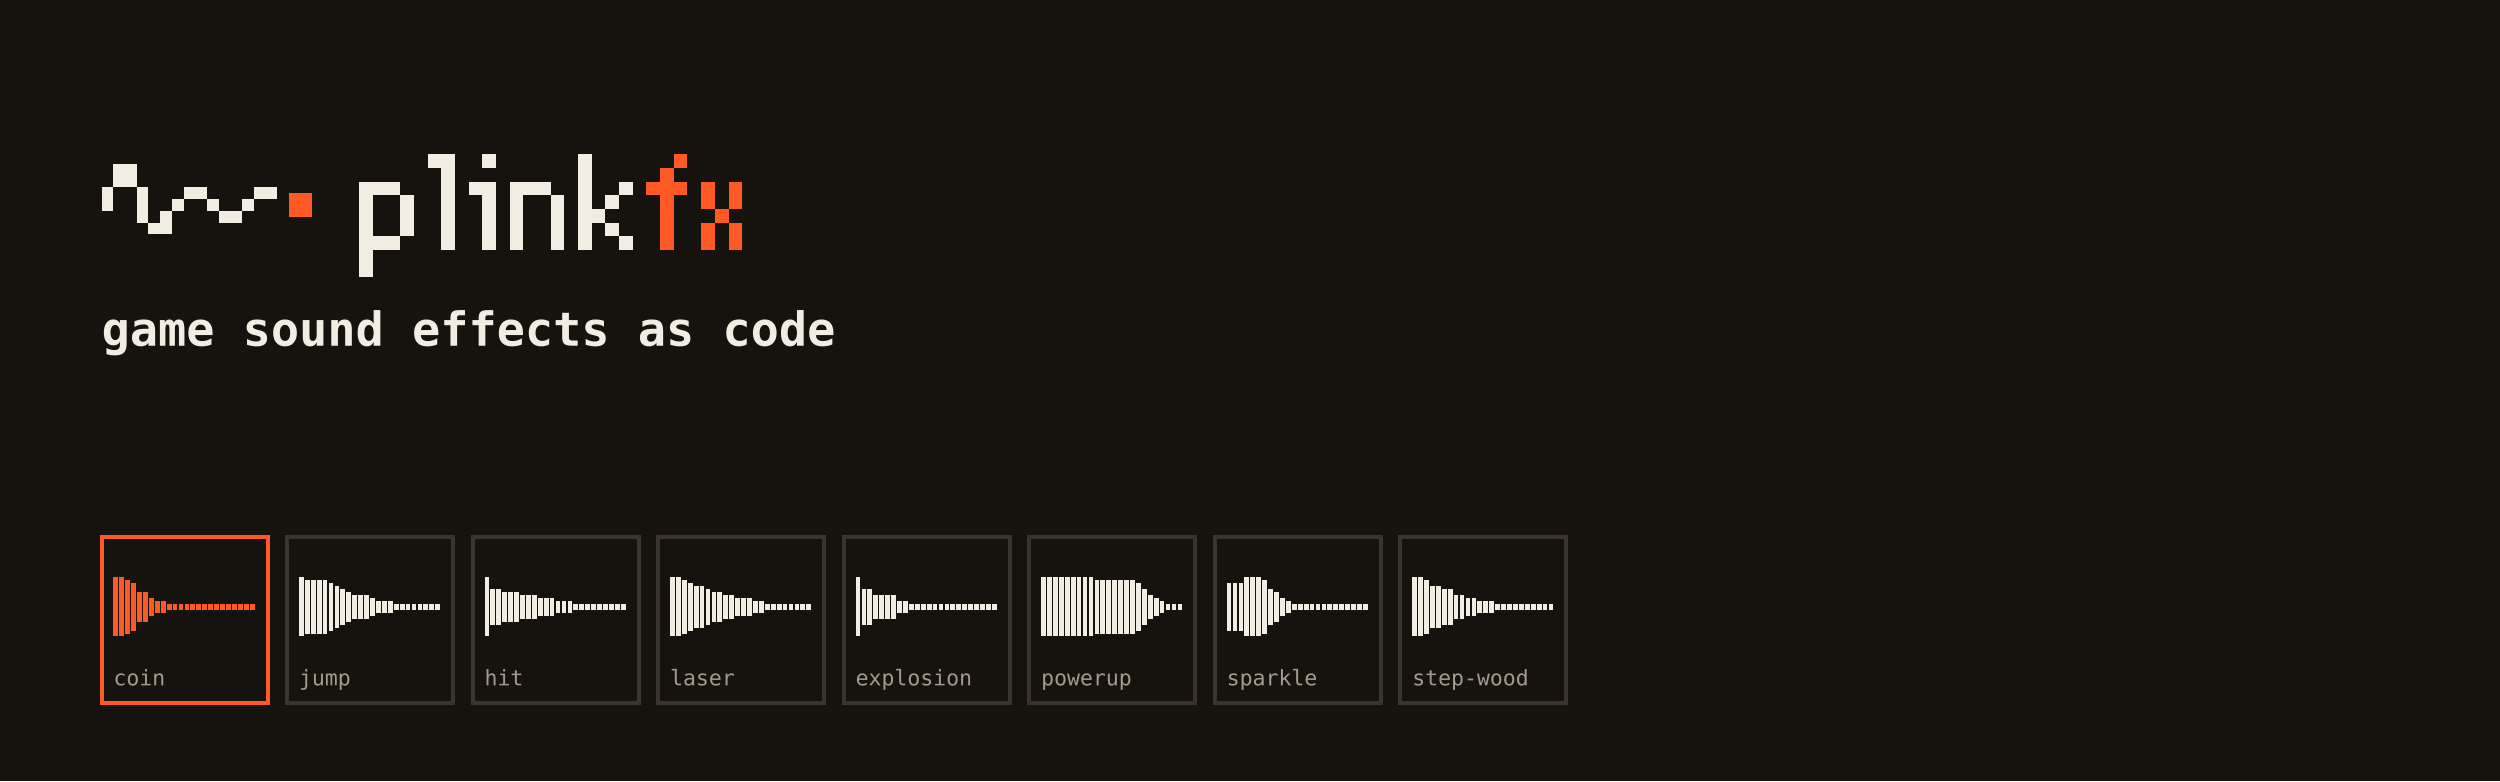
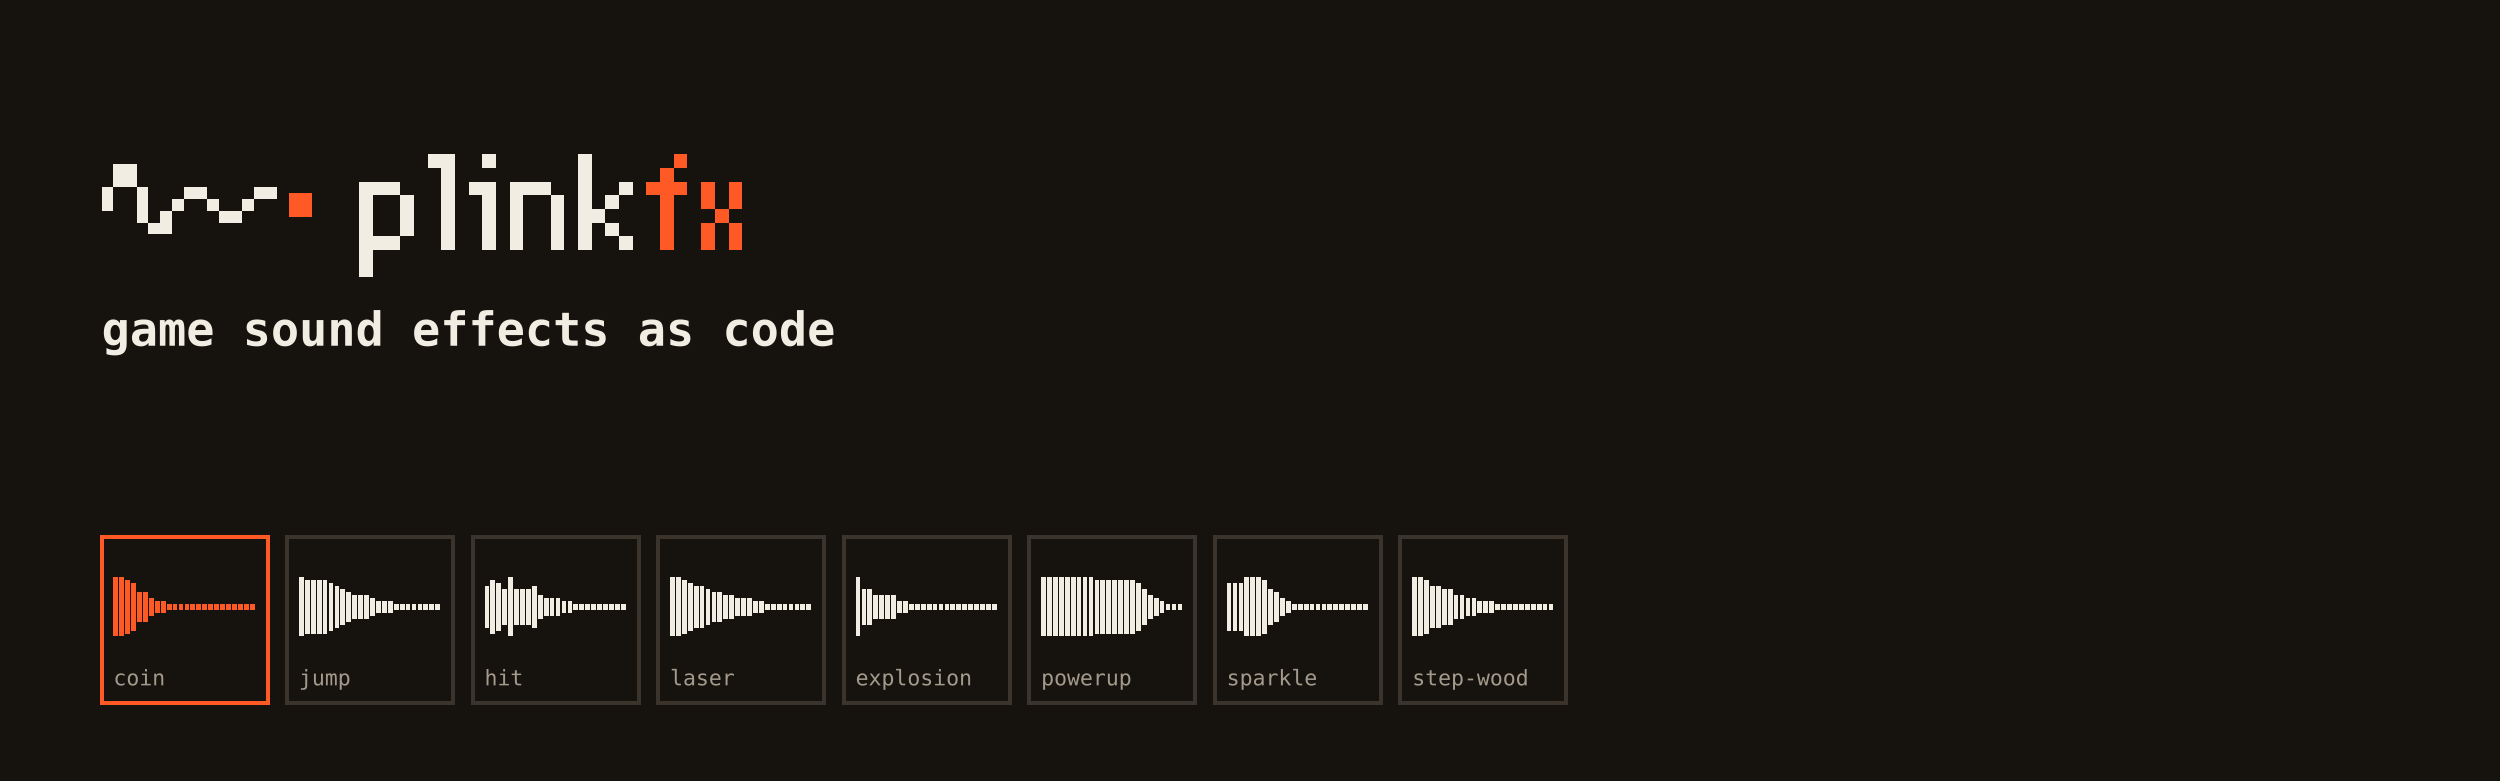
<svg xmlns="http://www.w3.org/2000/svg" width="1280" height="400" viewBox="0 0 1280 400" shape-rendering="crispEdges">
  <rect width="1280" height="400" fill="#16130F" />
  <g transform="translate(52,72)">
    <g fill="#F2EDE3" shape-rendering="crispEdges">
      <rect x="0" y="24" width="6" height="6" />
      <rect x="0" y="30" width="6" height="6" />
      <rect x="6" y="12" width="6" height="6" />
      <rect x="6" y="18" width="6" height="6" />
      <rect x="12" y="12" width="6" height="6" />
      <rect x="12" y="18" width="6" height="6" />
      <rect x="18" y="24" width="6" height="6" />
      <rect x="18" y="30" width="6" height="6" />
      <rect x="18" y="36" width="6" height="6" />
      <rect x="24" y="42" width="6" height="6" />
      <rect x="30" y="36" width="6" height="6" />
      <rect x="30" y="42" width="6" height="6" />
      <rect x="36" y="30" width="6" height="6" />
      <rect x="42" y="24" width="6" height="6" />
      <rect x="48" y="24" width="6" height="6" />
      <rect x="54" y="30" width="6" height="6" />
      <rect x="60" y="36" width="6" height="6" />
      <rect x="66" y="36" width="6" height="6" />
      <rect x="72" y="30" width="6" height="6" />
      <rect x="78" y="24" width="6" height="6" />
      <rect x="84" y="24" width="6" height="6" />
    </g>
    <rect x="96" y="27.0" width="12" height="12" fill="#FF5A26" />
    <rect x="132" y="21" width="7" height="7" fill="#F2EDE3" />
    <rect x="139" y="21" width="7" height="7" fill="#F2EDE3" />
    <rect x="146" y="21" width="7" height="7" fill="#F2EDE3" />
    <rect x="132" y="28" width="7" height="7" fill="#F2EDE3" />
    <rect x="153" y="28" width="7" height="7" fill="#F2EDE3" />
    <rect x="132" y="35" width="7" height="7" fill="#F2EDE3" />
    <rect x="153" y="35" width="7" height="7" fill="#F2EDE3" />
    <rect x="132" y="42" width="7" height="7" fill="#F2EDE3" />
    <rect x="153" y="42" width="7" height="7" fill="#F2EDE3" />
    <rect x="132" y="49" width="7" height="7" fill="#F2EDE3" />
    <rect x="139" y="49" width="7" height="7" fill="#F2EDE3" />
    <rect x="146" y="49" width="7" height="7" fill="#F2EDE3" />
    <rect x="132" y="56" width="7" height="7" fill="#F2EDE3" />
    <rect x="132" y="63" width="7" height="7" fill="#F2EDE3" />
    <rect x="167" y="7" width="7" height="7" fill="#F2EDE3" />
    <rect x="174" y="7" width="7" height="7" fill="#F2EDE3" />
    <rect x="174" y="14" width="7" height="7" fill="#F2EDE3" />
    <rect x="174" y="21" width="7" height="7" fill="#F2EDE3" />
    <rect x="174" y="28" width="7" height="7" fill="#F2EDE3" />
    <rect x="174" y="35" width="7" height="7" fill="#F2EDE3" />
    <rect x="174" y="42" width="7" height="7" fill="#F2EDE3" />
    <rect x="174" y="49" width="7" height="7" fill="#F2EDE3" />
    <rect x="195" y="7" width="7" height="7" fill="#F2EDE3" />
    <rect x="188" y="21" width="7" height="7" fill="#F2EDE3" />
    <rect x="195" y="21" width="7" height="7" fill="#F2EDE3" />
    <rect x="195" y="28" width="7" height="7" fill="#F2EDE3" />
    <rect x="195" y="35" width="7" height="7" fill="#F2EDE3" />
    <rect x="195" y="42" width="7" height="7" fill="#F2EDE3" />
    <rect x="195" y="49" width="7" height="7" fill="#F2EDE3" />
    <rect x="209" y="21" width="7" height="7" fill="#F2EDE3" />
    <rect x="216" y="21" width="7" height="7" fill="#F2EDE3" />
    <rect x="223" y="21" width="7" height="7" fill="#F2EDE3" />
    <rect x="209" y="28" width="7" height="7" fill="#F2EDE3" />
    <rect x="230" y="28" width="7" height="7" fill="#F2EDE3" />
    <rect x="209" y="35" width="7" height="7" fill="#F2EDE3" />
    <rect x="230" y="35" width="7" height="7" fill="#F2EDE3" />
    <rect x="209" y="42" width="7" height="7" fill="#F2EDE3" />
    <rect x="230" y="42" width="7" height="7" fill="#F2EDE3" />
    <rect x="209" y="49" width="7" height="7" fill="#F2EDE3" />
    <rect x="230" y="49" width="7" height="7" fill="#F2EDE3" />
    <rect x="244" y="7" width="7" height="7" fill="#F2EDE3" />
    <rect x="244" y="14" width="7" height="7" fill="#F2EDE3" />
    <rect x="244" y="21" width="7" height="7" fill="#F2EDE3" />
    <rect x="265" y="21" width="7" height="7" fill="#F2EDE3" />
    <rect x="244" y="28" width="7" height="7" fill="#F2EDE3" />
    <rect x="258" y="28" width="7" height="7" fill="#F2EDE3" />
    <rect x="244" y="35" width="7" height="7" fill="#F2EDE3" />
    <rect x="251" y="35" width="7" height="7" fill="#F2EDE3" />
    <rect x="244" y="42" width="7" height="7" fill="#F2EDE3" />
    <rect x="258" y="42" width="7" height="7" fill="#F2EDE3" />
    <rect x="244" y="49" width="7" height="7" fill="#F2EDE3" />
    <rect x="265" y="49" width="7" height="7" fill="#F2EDE3" />
    <rect x="293" y="7" width="7" height="7" fill="#FF5A26" />
    <rect x="286" y="14" width="7" height="7" fill="#FF5A26" />
    <rect x="279" y="21" width="7" height="7" fill="#FF5A26" />
    <rect x="286" y="21" width="7" height="7" fill="#FF5A26" />
    <rect x="293" y="21" width="7" height="7" fill="#FF5A26" />
    <rect x="286" y="28" width="7" height="7" fill="#FF5A26" />
    <rect x="286" y="35" width="7" height="7" fill="#FF5A26" />
    <rect x="286" y="42" width="7" height="7" fill="#FF5A26" />
    <rect x="286" y="49" width="7" height="7" fill="#FF5A26" />
    <rect x="307" y="21" width="7" height="7" fill="#FF5A26" />
    <rect x="321" y="21" width="7" height="7" fill="#FF5A26" />
    <rect x="307" y="28" width="7" height="7" fill="#FF5A26" />
    <rect x="321" y="28" width="7" height="7" fill="#FF5A26" />
    <rect x="314" y="35" width="7" height="7" fill="#FF5A26" />
    <rect x="307" y="42" width="7" height="7" fill="#FF5A26" />
    <rect x="321" y="42" width="7" height="7" fill="#FF5A26" />
    <rect x="307" y="49" width="7" height="7" fill="#FF5A26" />
    <rect x="321" y="49" width="7" height="7" fill="#FF5A26" />
  </g>
-   <text x="52" y="177" font-family="IBM Plex Mono, ui-monospace, Menlo, monospace" font-size="24" font-weight="600" fill="#F2EDE3">game sound effects as code</text>
+   <text x="52" y="177" font-family="ui-monospace, SF Mono, JetBrains Mono, Menlo, Consolas, monospace" font-size="24" font-weight="600" fill="#F2EDE3">game sound effects as code</text>
  <rect x="52" y="275" width="85" height="85" fill="none" stroke="#FF5A26" stroke-width="2" />
  <rect x="58.071" y="295.521" width="2.43" height="30.36" fill="#FF5A26" />
  <rect x="61.107" y="295.521" width="2.43" height="30.36" fill="#FF5A26" />
  <rect x="64.143" y="297.039" width="2.43" height="27.32" fill="#FF5A26" />
  <rect x="67.179" y="298.557" width="2.43" height="24.29" fill="#FF5A26" />
  <rect x="70.214" y="303.111" width="2.43" height="15.18" fill="#FF5A26" />
  <rect x="73.25" y="303.111" width="2.43" height="15.18" fill="#FF5A26" />
  <rect x="76.286" y="306.146" width="2.43" height="9.11" fill="#FF5A26" />
  <rect x="79.321" y="307.664" width="2.43" height="6.07" fill="#FF5A26" />
  <rect x="82.357" y="307.664" width="2.43" height="6.07" fill="#FF5A26" />
  <rect x="85.393" y="309.182" width="2.43" height="3.04" fill="#FF5A26" />
  <rect x="88.429" y="309.182" width="2.43" height="3.04" fill="#FF5A26" />
  <rect x="91.464" y="309.182" width="2.43" height="3.04" fill="#FF5A26" />
  <rect x="94.5" y="309.182" width="2.43" height="3.04" fill="#FF5A26" />
  <rect x="97.536" y="309.182" width="2.43" height="3.04" fill="#FF5A26" />
  <rect x="100.571" y="309.182" width="2.43" height="3.04" fill="#FF5A26" />
  <rect x="103.607" y="309.182" width="2.43" height="3.04" fill="#FF5A26" />
  <rect x="106.643" y="309.182" width="2.43" height="3.04" fill="#FF5A26" />
  <rect x="109.679" y="309.182" width="2.43" height="3.04" fill="#FF5A26" />
  <rect x="112.714" y="309.182" width="2.43" height="3.04" fill="#FF5A26" />
  <rect x="115.75" y="309.182" width="2.43" height="3.04" fill="#FF5A26" />
  <rect x="118.786" y="309.182" width="2.43" height="3.04" fill="#FF5A26" />
  <rect x="121.821" y="309.182" width="2.43" height="3.04" fill="#FF5A26" />
  <rect x="124.857" y="309.182" width="2.43" height="3.04" fill="#FF5A26" />
  <rect x="127.893" y="309.182" width="2.43" height="3.04" fill="#FF5A26" />
-   <text x="58.071" y="350.893" font-family="IBM Plex Mono, ui-monospace, Menlo, monospace" font-size="11" fill="#A39A8C">coin</text>
+   <text x="58.071" y="350.893" font-family="ui-monospace, SF Mono, JetBrains Mono, Menlo, Consolas, monospace" font-size="11" fill="#A39A8C">coin</text>
  <rect x="147" y="275" width="85" height="85" fill="none" stroke="#3A342C" stroke-width="2" />
  <rect x="153.071" y="295.521" width="2.43" height="30.36" fill="#F2EDE3" />
  <rect x="156.107" y="297.039" width="2.43" height="27.32" fill="#F2EDE3" />
  <rect x="159.143" y="297.039" width="2.43" height="27.32" fill="#F2EDE3" />
  <rect x="162.179" y="297.039" width="2.43" height="27.32" fill="#F2EDE3" />
  <rect x="165.214" y="297.039" width="2.43" height="27.32" fill="#F2EDE3" />
  <rect x="168.25" y="298.557" width="2.43" height="24.29" fill="#F2EDE3" />
  <rect x="171.286" y="300.075" width="2.43" height="21.25" fill="#F2EDE3" />
  <rect x="174.321" y="301.593" width="2.43" height="18.21" fill="#F2EDE3" />
  <rect x="177.357" y="303.111" width="2.43" height="15.18" fill="#F2EDE3" />
  <rect x="180.393" y="304.629" width="2.43" height="12.14" fill="#F2EDE3" />
  <rect x="183.429" y="304.629" width="2.43" height="12.14" fill="#F2EDE3" />
  <rect x="186.464" y="304.629" width="2.43" height="12.14" fill="#F2EDE3" />
  <rect x="189.5" y="306.146" width="2.43" height="9.11" fill="#F2EDE3" />
  <rect x="192.536" y="307.664" width="2.43" height="6.07" fill="#F2EDE3" />
  <rect x="195.571" y="307.664" width="2.43" height="6.07" fill="#F2EDE3" />
  <rect x="198.607" y="307.664" width="2.43" height="6.07" fill="#F2EDE3" />
  <rect x="201.643" y="309.182" width="2.43" height="3.04" fill="#F2EDE3" />
  <rect x="204.679" y="309.182" width="2.43" height="3.04" fill="#F2EDE3" />
  <rect x="207.714" y="309.182" width="2.43" height="3.04" fill="#F2EDE3" />
  <rect x="210.75" y="309.182" width="2.43" height="3.04" fill="#F2EDE3" />
  <rect x="213.786" y="309.182" width="2.43" height="3.04" fill="#F2EDE3" />
  <rect x="216.821" y="309.182" width="2.43" height="3.04" fill="#F2EDE3" />
  <rect x="219.857" y="309.182" width="2.43" height="3.04" fill="#F2EDE3" />
  <rect x="222.893" y="309.182" width="2.43" height="3.04" fill="#F2EDE3" />
-   <text x="153.071" y="350.893" font-family="IBM Plex Mono, ui-monospace, Menlo, monospace" font-size="11" fill="#A39A8C">jump</text>
+   <text x="153.071" y="350.893" font-family="ui-monospace, SF Mono, JetBrains Mono, Menlo, Consolas, monospace" font-size="11" fill="#A39A8C">jump</text>
  <rect x="242" y="275" width="85" height="85" fill="none" stroke="#3A342C" stroke-width="2" />
-   <rect x="248.071" y="295.521" width="2.43" height="30.36" fill="#F2EDE3" />
-   <rect x="251.107" y="301.593" width="2.43" height="18.21" fill="#F2EDE3" />
-   <rect x="254.143" y="301.593" width="2.43" height="18.21" fill="#F2EDE3" />
-   <rect x="257.179" y="303.111" width="2.43" height="15.18" fill="#F2EDE3" />
-   <rect x="260.214" y="303.111" width="2.43" height="15.18" fill="#F2EDE3" />
-   <rect x="263.25" y="303.111" width="2.43" height="15.18" fill="#F2EDE3" />
-   <rect x="266.286" y="304.629" width="2.43" height="12.14" fill="#F2EDE3" />
-   <rect x="269.321" y="304.629" width="2.43" height="12.14" fill="#F2EDE3" />
-   <rect x="272.357" y="304.629" width="2.43" height="12.14" fill="#F2EDE3" />
-   <rect x="275.393" y="306.146" width="2.43" height="9.11" fill="#F2EDE3" />
+   <rect x="248.071" y="300.075" width="2.43" height="21.25" fill="#F2EDE3" />
+   <rect x="251.107" y="297.039" width="2.43" height="27.32" fill="#F2EDE3" />
+   <rect x="254.143" y="298.557" width="2.43" height="24.29" fill="#F2EDE3" />
+   <rect x="257.179" y="301.593" width="2.43" height="18.21" fill="#F2EDE3" />
+   <rect x="260.214" y="295.521" width="2.43" height="30.36" fill="#F2EDE3" />
+   <rect x="263.25" y="301.593" width="2.43" height="18.21" fill="#F2EDE3" />
+   <rect x="266.286" y="301.593" width="2.43" height="18.21" fill="#F2EDE3" />
+   <rect x="269.321" y="301.593" width="2.43" height="18.21" fill="#F2EDE3" />
+   <rect x="272.357" y="300.075" width="2.43" height="21.25" fill="#F2EDE3" />
+   <rect x="275.393" y="304.629" width="2.43" height="12.14" fill="#F2EDE3" />
  <rect x="278.429" y="306.146" width="2.43" height="9.11" fill="#F2EDE3" />
  <rect x="281.464" y="306.146" width="2.43" height="9.11" fill="#F2EDE3" />
-   <rect x="284.5" y="307.664" width="2.43" height="6.07" fill="#F2EDE3" />
+   <rect x="284.5" y="306.146" width="2.43" height="9.11" fill="#F2EDE3" />
  <rect x="287.536" y="307.664" width="2.43" height="6.07" fill="#F2EDE3" />
  <rect x="290.571" y="307.664" width="2.43" height="6.07" fill="#F2EDE3" />
  <rect x="293.607" y="309.182" width="2.43" height="3.04" fill="#F2EDE3" />
  <rect x="296.643" y="309.182" width="2.43" height="3.04" fill="#F2EDE3" />
  <rect x="299.679" y="309.182" width="2.43" height="3.04" fill="#F2EDE3" />
  <rect x="302.714" y="309.182" width="2.43" height="3.04" fill="#F2EDE3" />
  <rect x="305.75" y="309.182" width="2.43" height="3.04" fill="#F2EDE3" />
  <rect x="308.786" y="309.182" width="2.43" height="3.04" fill="#F2EDE3" />
  <rect x="311.821" y="309.182" width="2.43" height="3.04" fill="#F2EDE3" />
  <rect x="314.857" y="309.182" width="2.43" height="3.04" fill="#F2EDE3" />
  <rect x="317.893" y="309.182" width="2.43" height="3.04" fill="#F2EDE3" />
-   <text x="248.071" y="350.893" font-family="IBM Plex Mono, ui-monospace, Menlo, monospace" font-size="11" fill="#A39A8C">hit</text>
+   <text x="248.071" y="350.893" font-family="ui-monospace, SF Mono, JetBrains Mono, Menlo, Consolas, monospace" font-size="11" fill="#A39A8C">hit</text>
  <rect x="337" y="275" width="85" height="85" fill="none" stroke="#3A342C" stroke-width="2" />
  <rect x="343.071" y="295.521" width="2.43" height="30.36" fill="#F2EDE3" />
  <rect x="346.107" y="295.521" width="2.43" height="30.36" fill="#F2EDE3" />
  <rect x="349.143" y="297.039" width="2.43" height="27.32" fill="#F2EDE3" />
  <rect x="352.179" y="298.557" width="2.43" height="24.29" fill="#F2EDE3" />
  <rect x="355.214" y="300.075" width="2.43" height="21.25" fill="#F2EDE3" />
  <rect x="358.25" y="300.075" width="2.43" height="21.25" fill="#F2EDE3" />
  <rect x="361.286" y="301.593" width="2.43" height="18.21" fill="#F2EDE3" />
  <rect x="364.321" y="303.111" width="2.43" height="15.18" fill="#F2EDE3" />
  <rect x="367.357" y="303.111" width="2.43" height="15.18" fill="#F2EDE3" />
  <rect x="370.393" y="304.629" width="2.43" height="12.14" fill="#F2EDE3" />
  <rect x="373.429" y="304.629" width="2.43" height="12.14" fill="#F2EDE3" />
  <rect x="376.464" y="306.146" width="2.43" height="9.11" fill="#F2EDE3" />
  <rect x="379.5" y="306.146" width="2.43" height="9.11" fill="#F2EDE3" />
  <rect x="382.536" y="306.146" width="2.43" height="9.11" fill="#F2EDE3" />
  <rect x="385.571" y="307.664" width="2.43" height="6.07" fill="#F2EDE3" />
  <rect x="388.607" y="307.664" width="2.43" height="6.07" fill="#F2EDE3" />
  <rect x="391.643" y="309.182" width="2.43" height="3.04" fill="#F2EDE3" />
  <rect x="394.679" y="309.182" width="2.43" height="3.04" fill="#F2EDE3" />
  <rect x="397.714" y="309.182" width="2.43" height="3.04" fill="#F2EDE3" />
  <rect x="400.75" y="309.182" width="2.43" height="3.04" fill="#F2EDE3" />
  <rect x="403.786" y="309.182" width="2.43" height="3.04" fill="#F2EDE3" />
  <rect x="406.821" y="309.182" width="2.43" height="3.04" fill="#F2EDE3" />
  <rect x="409.857" y="309.182" width="2.43" height="3.04" fill="#F2EDE3" />
  <rect x="412.893" y="309.182" width="2.43" height="3.04" fill="#F2EDE3" />
-   <text x="343.071" y="350.893" font-family="IBM Plex Mono, ui-monospace, Menlo, monospace" font-size="11" fill="#A39A8C">laser</text>
+   <text x="343.071" y="350.893" font-family="ui-monospace, SF Mono, JetBrains Mono, Menlo, Consolas, monospace" font-size="11" fill="#A39A8C">laser</text>
  <rect x="432" y="275" width="85" height="85" fill="none" stroke="#3A342C" stroke-width="2" />
  <rect x="438.071" y="295.521" width="2.43" height="30.36" fill="#F2EDE3" />
  <rect x="441.107" y="301.593" width="2.43" height="18.21" fill="#F2EDE3" />
  <rect x="444.143" y="301.593" width="2.43" height="18.21" fill="#F2EDE3" />
  <rect x="447.179" y="304.629" width="2.43" height="12.14" fill="#F2EDE3" />
  <rect x="450.214" y="304.629" width="2.43" height="12.14" fill="#F2EDE3" />
  <rect x="453.25" y="304.629" width="2.43" height="12.14" fill="#F2EDE3" />
  <rect x="456.286" y="304.629" width="2.43" height="12.14" fill="#F2EDE3" />
  <rect x="459.321" y="307.664" width="2.43" height="6.07" fill="#F2EDE3" />
  <rect x="462.357" y="307.664" width="2.43" height="6.07" fill="#F2EDE3" />
  <rect x="465.393" y="309.182" width="2.43" height="3.04" fill="#F2EDE3" />
  <rect x="468.429" y="309.182" width="2.43" height="3.04" fill="#F2EDE3" />
  <rect x="471.464" y="309.182" width="2.43" height="3.04" fill="#F2EDE3" />
  <rect x="474.5" y="309.182" width="2.43" height="3.04" fill="#F2EDE3" />
  <rect x="477.536" y="309.182" width="2.43" height="3.04" fill="#F2EDE3" />
  <rect x="480.571" y="309.182" width="2.43" height="3.04" fill="#F2EDE3" />
  <rect x="483.607" y="309.182" width="2.43" height="3.04" fill="#F2EDE3" />
  <rect x="486.643" y="309.182" width="2.43" height="3.04" fill="#F2EDE3" />
  <rect x="489.679" y="309.182" width="2.43" height="3.04" fill="#F2EDE3" />
  <rect x="492.714" y="309.182" width="2.43" height="3.04" fill="#F2EDE3" />
  <rect x="495.75" y="309.182" width="2.43" height="3.04" fill="#F2EDE3" />
  <rect x="498.786" y="309.182" width="2.43" height="3.04" fill="#F2EDE3" />
  <rect x="501.821" y="309.182" width="2.43" height="3.04" fill="#F2EDE3" />
  <rect x="504.857" y="309.182" width="2.43" height="3.04" fill="#F2EDE3" />
  <rect x="507.893" y="309.182" width="2.43" height="3.04" fill="#F2EDE3" />
-   <text x="438.071" y="350.893" font-family="IBM Plex Mono, ui-monospace, Menlo, monospace" font-size="11" fill="#A39A8C">explosion</text>
+   <text x="438.071" y="350.893" font-family="ui-monospace, SF Mono, JetBrains Mono, Menlo, Consolas, monospace" font-size="11" fill="#A39A8C">explosion</text>
  <rect x="527" y="275" width="85" height="85" fill="none" stroke="#3A342C" stroke-width="2" />
  <rect x="533.071" y="295.521" width="2.43" height="30.36" fill="#F2EDE3" />
  <rect x="536.107" y="295.521" width="2.43" height="30.36" fill="#F2EDE3" />
  <rect x="539.143" y="295.521" width="2.43" height="30.36" fill="#F2EDE3" />
  <rect x="542.179" y="295.521" width="2.43" height="30.36" fill="#F2EDE3" />
  <rect x="545.214" y="295.521" width="2.43" height="30.36" fill="#F2EDE3" />
  <rect x="548.25" y="295.521" width="2.43" height="30.36" fill="#F2EDE3" />
  <rect x="551.286" y="295.521" width="2.43" height="30.36" fill="#F2EDE3" />
  <rect x="554.321" y="295.521" width="2.43" height="30.36" fill="#F2EDE3" />
  <rect x="557.357" y="295.521" width="2.43" height="30.36" fill="#F2EDE3" />
  <rect x="560.393" y="297.039" width="2.43" height="27.32" fill="#F2EDE3" />
  <rect x="563.429" y="297.039" width="2.43" height="27.32" fill="#F2EDE3" />
  <rect x="566.464" y="297.039" width="2.43" height="27.32" fill="#F2EDE3" />
  <rect x="569.5" y="297.039" width="2.43" height="27.32" fill="#F2EDE3" />
  <rect x="572.536" y="297.039" width="2.43" height="27.32" fill="#F2EDE3" />
  <rect x="575.571" y="297.039" width="2.43" height="27.32" fill="#F2EDE3" />
  <rect x="578.607" y="297.039" width="2.43" height="27.32" fill="#F2EDE3" />
  <rect x="581.643" y="298.557" width="2.43" height="24.29" fill="#F2EDE3" />
  <rect x="584.679" y="301.593" width="2.43" height="18.21" fill="#F2EDE3" />
  <rect x="587.714" y="304.629" width="2.43" height="12.14" fill="#F2EDE3" />
  <rect x="590.75" y="306.146" width="2.43" height="9.11" fill="#F2EDE3" />
  <rect x="593.786" y="307.664" width="2.43" height="6.07" fill="#F2EDE3" />
  <rect x="596.821" y="309.182" width="2.43" height="3.04" fill="#F2EDE3" />
  <rect x="599.857" y="309.182" width="2.43" height="3.04" fill="#F2EDE3" />
  <rect x="602.893" y="309.182" width="2.43" height="3.04" fill="#F2EDE3" />
-   <text x="533.071" y="350.893" font-family="IBM Plex Mono, ui-monospace, Menlo, monospace" font-size="11" fill="#A39A8C">powerup</text>
+   <text x="533.071" y="350.893" font-family="ui-monospace, SF Mono, JetBrains Mono, Menlo, Consolas, monospace" font-size="11" fill="#A39A8C">powerup</text>
  <rect x="622" y="275" width="85" height="85" fill="none" stroke="#3A342C" stroke-width="2" />
  <rect x="628.071" y="298.557" width="2.43" height="24.29" fill="#F2EDE3" />
  <rect x="631.107" y="298.557" width="2.43" height="24.29" fill="#F2EDE3" />
  <rect x="634.143" y="298.557" width="2.43" height="24.29" fill="#F2EDE3" />
  <rect x="637.179" y="295.521" width="2.43" height="30.36" fill="#F2EDE3" />
  <rect x="640.214" y="295.521" width="2.43" height="30.36" fill="#F2EDE3" />
  <rect x="643.25" y="295.521" width="2.43" height="30.36" fill="#F2EDE3" />
  <rect x="646.286" y="297.039" width="2.43" height="27.32" fill="#F2EDE3" />
  <rect x="649.321" y="301.593" width="2.43" height="18.21" fill="#F2EDE3" />
  <rect x="652.357" y="303.111" width="2.43" height="15.18" fill="#F2EDE3" />
  <rect x="655.393" y="306.146" width="2.43" height="9.11" fill="#F2EDE3" />
  <rect x="658.429" y="307.664" width="2.43" height="6.07" fill="#F2EDE3" />
  <rect x="661.464" y="309.182" width="2.43" height="3.04" fill="#F2EDE3" />
  <rect x="664.5" y="309.182" width="2.43" height="3.04" fill="#F2EDE3" />
  <rect x="667.536" y="309.182" width="2.43" height="3.04" fill="#F2EDE3" />
  <rect x="670.571" y="309.182" width="2.43" height="3.04" fill="#F2EDE3" />
  <rect x="673.607" y="309.182" width="2.43" height="3.04" fill="#F2EDE3" />
  <rect x="676.643" y="309.182" width="2.43" height="3.04" fill="#F2EDE3" />
  <rect x="679.679" y="309.182" width="2.43" height="3.04" fill="#F2EDE3" />
  <rect x="682.714" y="309.182" width="2.43" height="3.04" fill="#F2EDE3" />
  <rect x="685.75" y="309.182" width="2.43" height="3.04" fill="#F2EDE3" />
  <rect x="688.786" y="309.182" width="2.43" height="3.04" fill="#F2EDE3" />
  <rect x="691.821" y="309.182" width="2.43" height="3.04" fill="#F2EDE3" />
  <rect x="694.857" y="309.182" width="2.43" height="3.04" fill="#F2EDE3" />
  <rect x="697.893" y="309.182" width="2.43" height="3.04" fill="#F2EDE3" />
-   <text x="628.071" y="350.893" font-family="IBM Plex Mono, ui-monospace, Menlo, monospace" font-size="11" fill="#A39A8C">sparkle</text>
+   <text x="628.071" y="350.893" font-family="ui-monospace, SF Mono, JetBrains Mono, Menlo, Consolas, monospace" font-size="11" fill="#A39A8C">sparkle</text>
  <rect x="717" y="275" width="85" height="85" fill="none" stroke="#3A342C" stroke-width="2" />
  <rect x="723.071" y="295.521" width="2.43" height="30.36" fill="#F2EDE3" />
  <rect x="726.107" y="295.521" width="2.43" height="30.36" fill="#F2EDE3" />
  <rect x="729.143" y="297.039" width="2.43" height="27.32" fill="#F2EDE3" />
  <rect x="732.179" y="300.075" width="2.43" height="21.25" fill="#F2EDE3" />
  <rect x="735.214" y="300.075" width="2.43" height="21.25" fill="#F2EDE3" />
  <rect x="738.25" y="301.593" width="2.43" height="18.21" fill="#F2EDE3" />
  <rect x="741.286" y="301.593" width="2.43" height="18.21" fill="#F2EDE3" />
  <rect x="744.321" y="304.629" width="2.43" height="12.14" fill="#F2EDE3" />
  <rect x="747.357" y="304.629" width="2.43" height="12.14" fill="#F2EDE3" />
  <rect x="750.393" y="306.146" width="2.43" height="9.11" fill="#F2EDE3" />
  <rect x="753.429" y="306.146" width="2.43" height="9.11" fill="#F2EDE3" />
  <rect x="756.464" y="307.664" width="2.43" height="6.07" fill="#F2EDE3" />
  <rect x="759.5" y="307.664" width="2.43" height="6.07" fill="#F2EDE3" />
  <rect x="762.536" y="307.664" width="2.43" height="6.07" fill="#F2EDE3" />
  <rect x="765.571" y="309.182" width="2.43" height="3.04" fill="#F2EDE3" />
  <rect x="768.607" y="309.182" width="2.43" height="3.04" fill="#F2EDE3" />
  <rect x="771.643" y="309.182" width="2.43" height="3.04" fill="#F2EDE3" />
  <rect x="774.679" y="309.182" width="2.43" height="3.04" fill="#F2EDE3" />
  <rect x="777.714" y="309.182" width="2.43" height="3.04" fill="#F2EDE3" />
  <rect x="780.75" y="309.182" width="2.43" height="3.04" fill="#F2EDE3" />
  <rect x="783.786" y="309.182" width="2.43" height="3.04" fill="#F2EDE3" />
  <rect x="786.821" y="309.182" width="2.43" height="3.04" fill="#F2EDE3" />
  <rect x="789.857" y="309.182" width="2.43" height="3.04" fill="#F2EDE3" />
  <rect x="792.893" y="309.182" width="2.43" height="3.04" fill="#F2EDE3" />
-   <text x="723.071" y="350.893" font-family="IBM Plex Mono, ui-monospace, Menlo, monospace" font-size="11" fill="#A39A8C">step-wood</text>
+   <text x="723.071" y="350.893" font-family="ui-monospace, SF Mono, JetBrains Mono, Menlo, Consolas, monospace" font-size="11" fill="#A39A8C">step-wood</text>
</svg>
